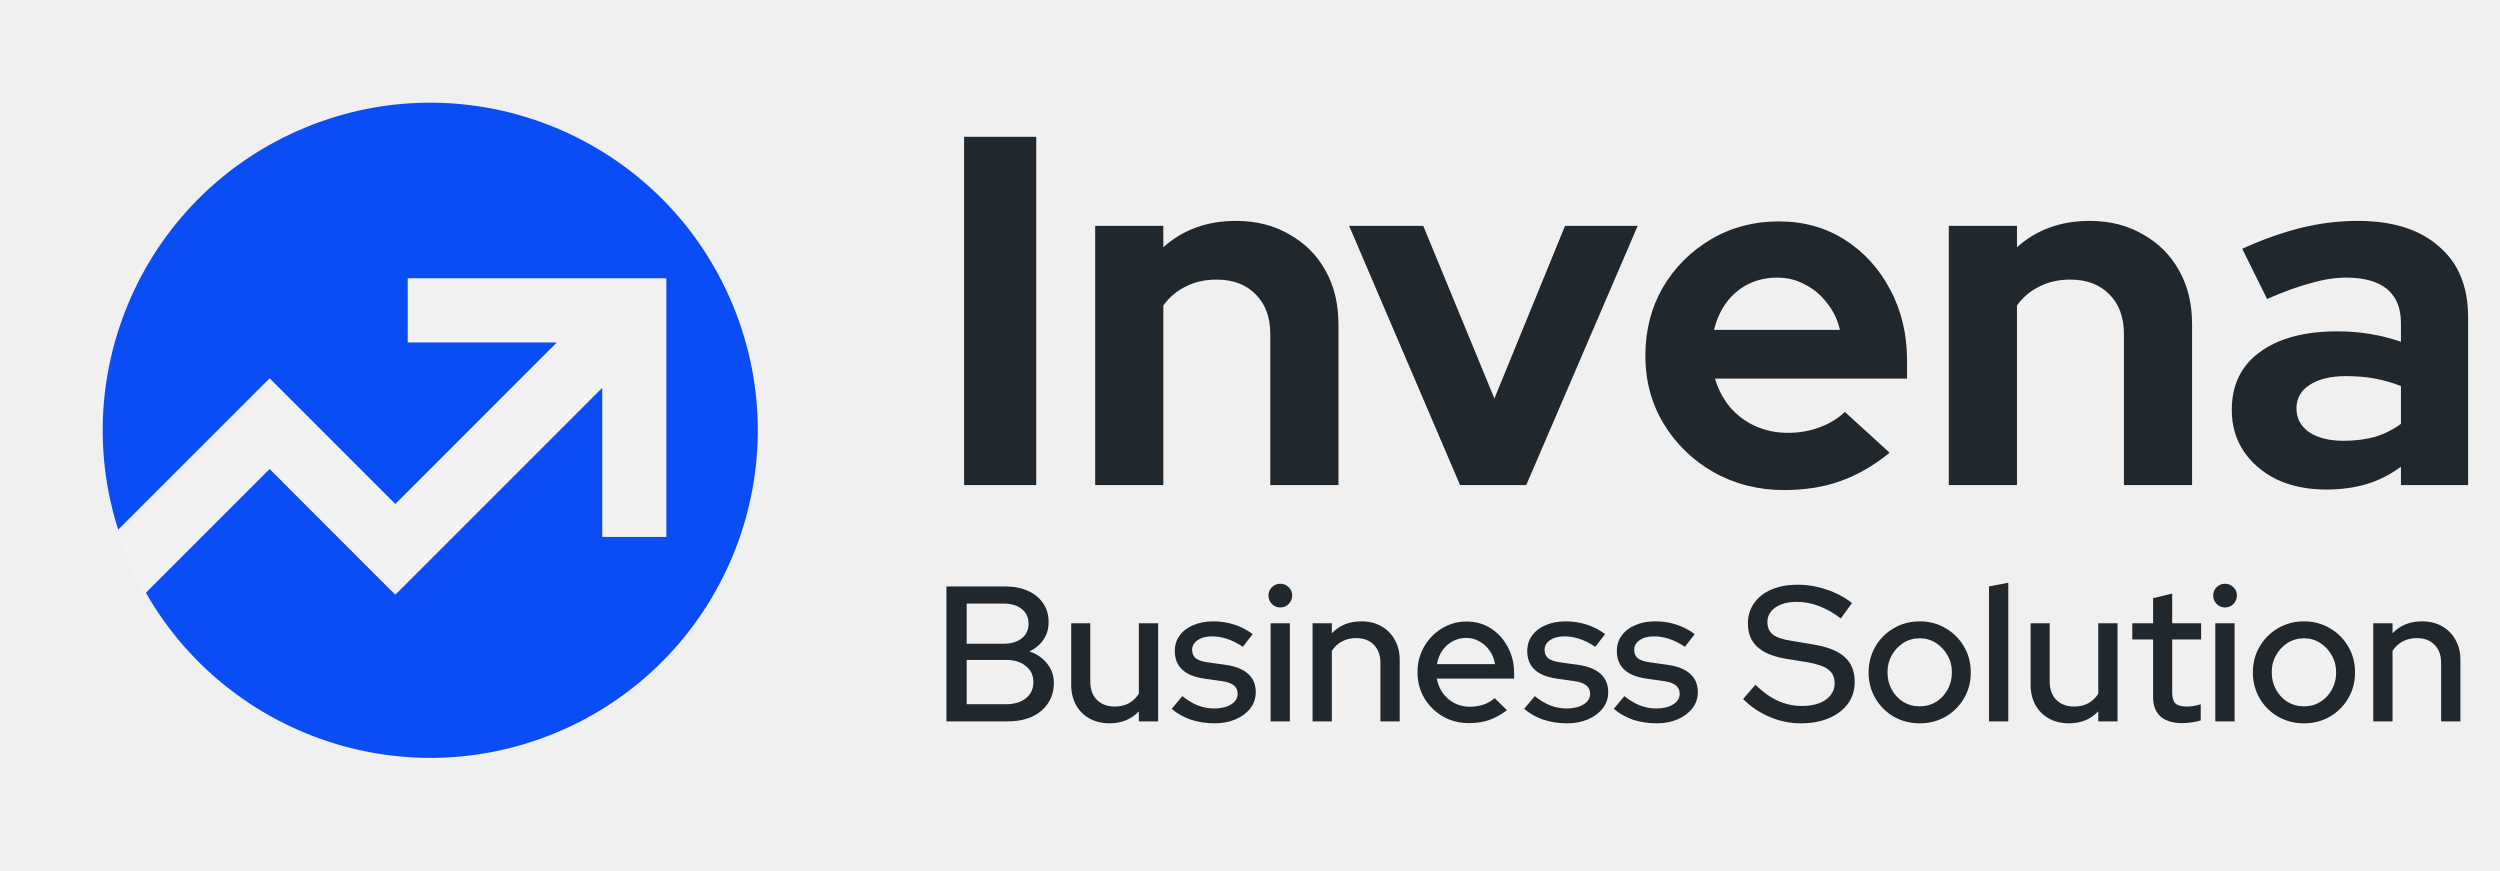
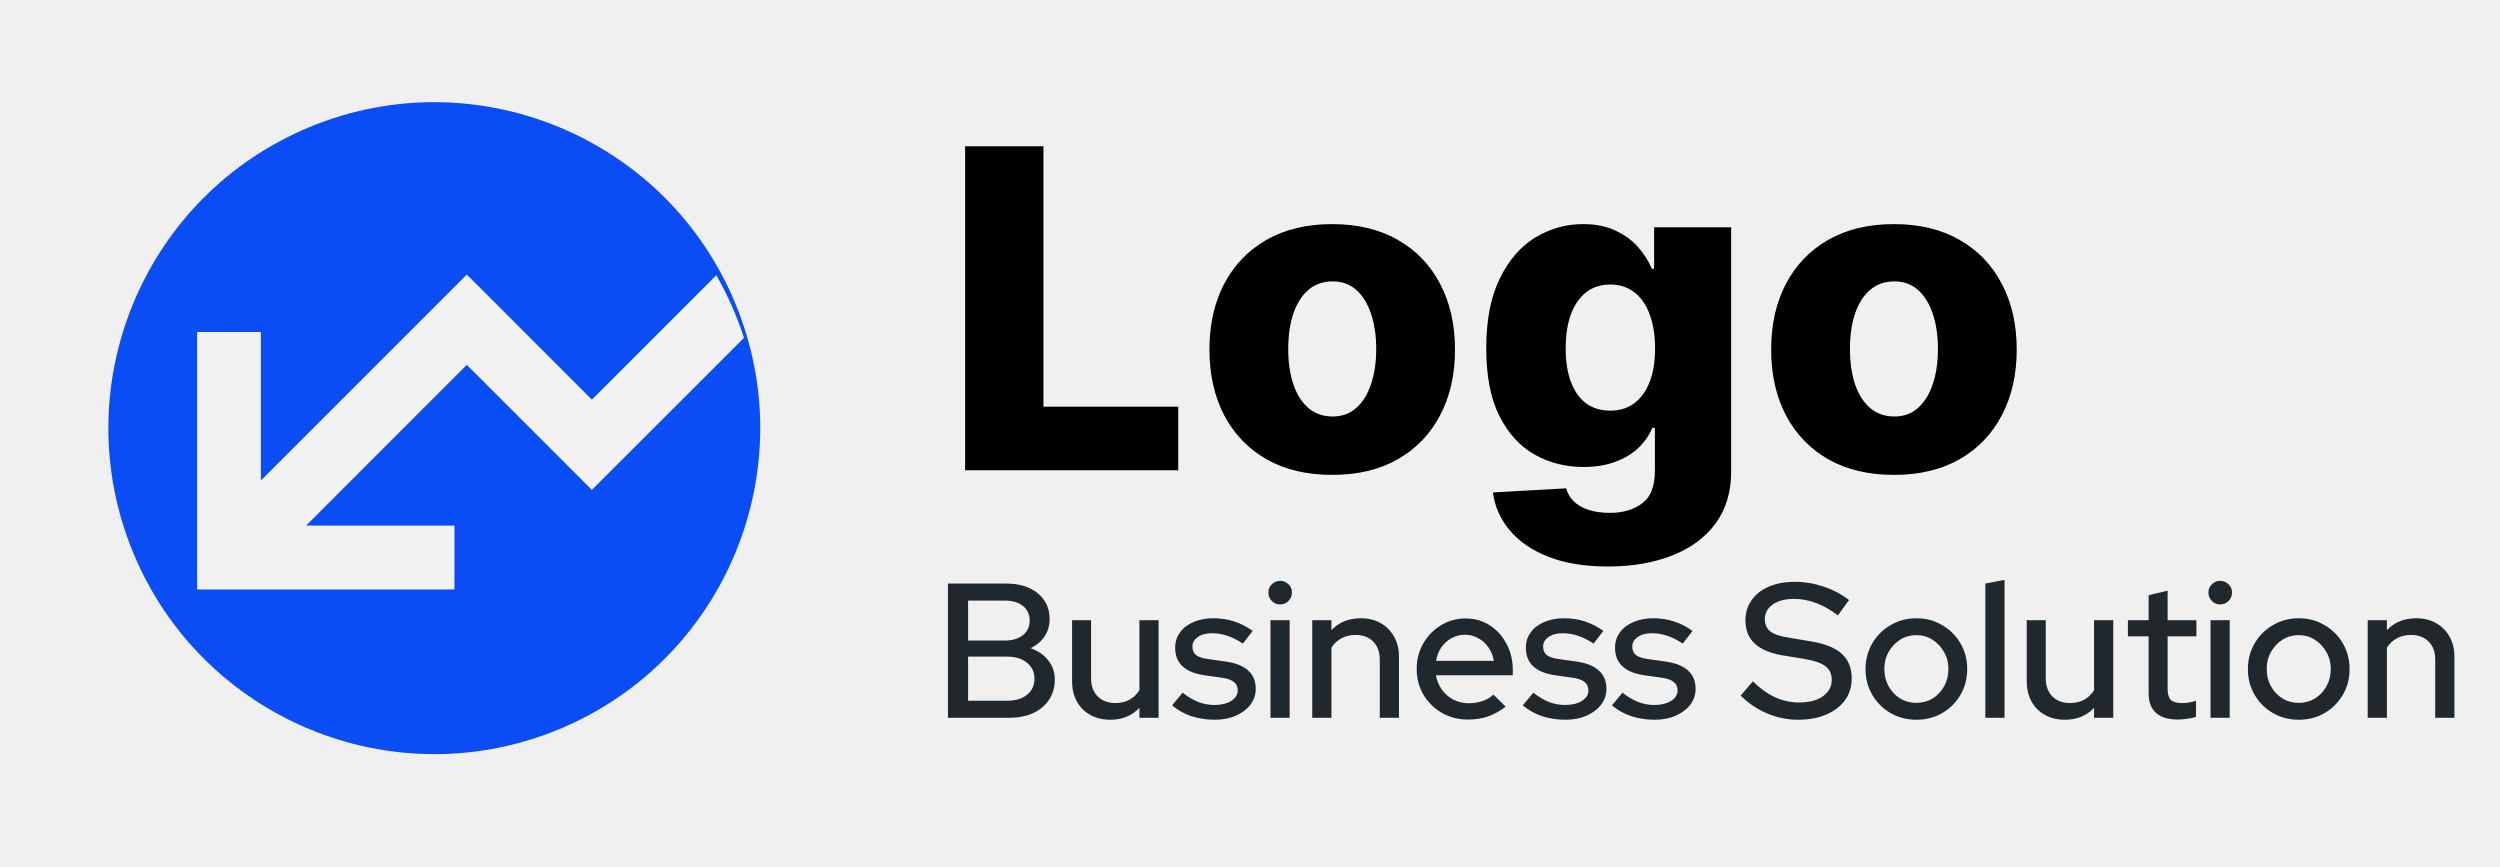
- <svg xmlns="http://www.w3.org/2000/svg" width="201" height="70" viewBox="0 0 201 70" fill="none">
-   <path d="M44.67 58.924C58.103 53.36 64.481 37.956 58.916 24.52C53.35 11.083 37.948 4.701 24.514 10.266C11.081 15.83 4.702 31.234 10.268 44.67C15.834 58.107 31.236 64.489 44.67 58.924Z" fill="#0B4DF5" />
-   <mask id="mask0_280_5422" style="mask-type:luminance" maskUnits="userSpaceOnUse" x="8" y="8" width="54" height="54">
-     <path d="M44.726 59.059C58.234 53.464 64.647 37.975 59.051 24.464C53.454 10.953 37.967 4.536 24.459 10.131C10.95 15.727 4.537 31.216 10.134 44.727C15.73 58.238 31.218 64.655 44.726 59.059Z" fill="white" />
+ <svg xmlns="http://www.w3.org/2000/svg" width="202" height="70" viewBox="0 0 202 70" fill="none">
+   <path d="M45.169 58.924C58.603 53.36 64.981 37.956 59.416 24.52C53.85 11.083 38.448 4.701 25.014 10.266C11.58 15.831 5.202 31.234 10.768 44.671C16.334 58.107 31.736 64.489 45.169 58.924Z" fill="#0B4DF5" />
+   <mask id="mask0_299_714" style="mask-type:luminance" maskUnits="userSpaceOnUse" x="8" y="8" width="54" height="54">
+     <path d="M24.775 10.94C11.267 16.536 4.853 32.025 10.45 45.536C16.046 59.047 31.534 65.464 45.042 59.868C58.55 54.273 64.963 38.784 59.367 25.273C53.77 11.762 38.283 5.345 24.775 10.94Z" fill="white" />
  </mask>
-   <g mask="url(#mask0_280_5422)">
-     <path fill-rule="evenodd" clip-rule="evenodd" d="M48.42 31.18L31.784 47.816L29.957 45.995L21.678 37.709L7.331 52.056L3.684 48.403L21.678 30.414L23.499 32.235L31.784 40.521L44.767 27.532H32.781V22.372H53.574V43.172H48.42V31.18Z" fill="#F2F2F2" />
+   <g mask="url(#mask0_299_714)">
+     <path fill-rule="evenodd" clip-rule="evenodd" d="M21.08 38.82L37.716 22.184L39.543 24.005L47.822 32.29L62.169 17.943L65.817 21.597L47.822 39.585L46.002 37.764L37.716 29.479L24.733 42.468H36.72V47.627H15.926V26.828H21.08V38.82Z" fill="#F2F2F2" />
  </g>
-   <path d="M77.513 39V11H83.313V39H77.513ZM88.052 39V18.16H93.532V19.88C95.105 18.467 97.052 17.76 99.372 17.76C100.998 17.76 102.425 18.12 103.652 18.84C104.905 19.533 105.878 20.507 106.572 21.76C107.265 22.987 107.612 24.427 107.612 26.08V39H102.132V26.88C102.132 25.52 101.745 24.453 100.972 23.68C100.198 22.88 99.145 22.48 97.812 22.48C96.878 22.48 96.052 22.667 95.332 23.04C94.612 23.387 94.012 23.893 93.532 24.56V39H88.052ZM117.39 39L108.47 18.16H114.43L120.15 32.04L125.83 18.16H131.67L122.71 39H117.39ZM143.447 39.4C141.367 39.4 139.474 38.92 137.767 37.96C136.087 37 134.754 35.707 133.767 34.08C132.78 32.453 132.287 30.627 132.287 28.6C132.287 26.573 132.754 24.747 133.687 23.12C134.647 21.493 135.94 20.2 137.567 19.24C139.194 18.28 141.007 17.8 143.007 17.8C145.007 17.8 146.78 18.293 148.327 19.28C149.874 20.267 151.087 21.6 151.967 23.28C152.874 24.96 153.327 26.867 153.327 29V30.44H137.887C138.127 31.267 138.514 32.013 139.047 32.68C139.607 33.347 140.287 33.867 141.087 34.24C141.914 34.613 142.794 34.8 143.727 34.8C144.66 34.8 145.514 34.653 146.287 34.36C147.087 34.067 147.767 33.653 148.327 33.12L151.927 36.4C150.647 37.44 149.327 38.2 147.967 38.68C146.634 39.16 145.127 39.4 143.447 39.4ZM137.807 26.52H147.927C147.74 25.693 147.394 24.973 146.887 24.36C146.407 23.72 145.82 23.227 145.127 22.88C144.46 22.507 143.714 22.32 142.887 22.32C142.034 22.32 141.26 22.493 140.567 22.84C139.874 23.187 139.287 23.68 138.807 24.32C138.354 24.933 138.02 25.667 137.807 26.52ZM156.684 39V18.16H162.164V19.88C163.738 18.467 165.684 17.76 168.004 17.76C169.631 17.76 171.058 18.12 172.284 18.84C173.538 19.533 174.511 20.507 175.204 21.76C175.898 22.987 176.244 24.427 176.244 26.08V39H170.764V26.88C170.764 25.52 170.378 24.453 169.604 23.68C168.831 22.88 167.778 22.48 166.444 22.48C165.511 22.48 164.684 22.667 163.964 23.04C163.244 23.387 162.644 23.893 162.164 24.56V39H156.684ZM187.035 39.36C185.542 39.36 184.222 39.093 183.075 38.56C181.929 38 181.035 37.24 180.395 36.28C179.755 35.32 179.435 34.213 179.435 32.96C179.435 30.96 180.182 29.413 181.675 28.32C183.195 27.2 185.275 26.64 187.915 26.64C189.729 26.64 191.435 26.92 193.035 27.48V25.96C193.035 24.76 192.662 23.853 191.915 23.24C191.169 22.627 190.075 22.32 188.635 22.32C187.755 22.32 186.809 22.467 185.795 22.76C184.782 23.027 183.609 23.453 182.275 24.04L180.275 20C181.929 19.253 183.502 18.693 184.995 18.32C186.515 17.947 188.035 17.76 189.555 17.76C192.355 17.76 194.529 18.44 196.075 19.8C197.649 21.133 198.435 23.027 198.435 25.48V39H193.035V37.52C192.182 38.16 191.262 38.627 190.275 38.92C189.289 39.213 188.209 39.36 187.035 39.36ZM184.635 32.84C184.635 33.64 184.982 34.28 185.675 34.76C186.369 35.213 187.289 35.44 188.435 35.44C189.342 35.44 190.182 35.333 190.955 35.12C191.729 34.88 192.422 34.533 193.035 34.08V31.04C192.369 30.773 191.675 30.573 190.955 30.44C190.235 30.307 189.462 30.24 188.635 30.24C187.382 30.24 186.395 30.48 185.675 30.96C184.982 31.413 184.635 32.04 184.635 32.84Z" fill="#20282D" />
-   <path d="M76.094 58V47.15H80.79C81.503 47.15 82.123 47.269 82.65 47.507C83.177 47.744 83.585 48.08 83.875 48.514C84.164 48.938 84.309 49.439 84.309 50.017C84.309 50.544 84.174 51.01 83.906 51.413C83.637 51.816 83.26 52.136 82.774 52.373C83.384 52.59 83.859 52.921 84.2 53.365C84.552 53.8 84.727 54.311 84.727 54.9C84.727 55.53 84.572 56.078 84.262 56.543C83.952 57.008 83.518 57.37 82.96 57.628C82.402 57.876 81.746 58 80.992 58H76.094ZM77.721 51.754H80.697C81.307 51.754 81.793 51.609 82.154 51.319C82.516 51.03 82.697 50.638 82.697 50.142C82.697 49.645 82.516 49.253 82.154 48.964C81.793 48.674 81.307 48.529 80.697 48.529H77.721V51.754ZM77.721 56.62H80.868C81.55 56.62 82.087 56.46 82.48 56.14C82.883 55.82 83.084 55.386 83.084 54.838C83.084 54.301 82.883 53.872 82.48 53.551C82.087 53.221 81.55 53.056 80.868 53.056H77.721V56.62ZM89.209 58.155C88.599 58.155 88.062 58.026 87.597 57.767C87.132 57.509 86.77 57.148 86.512 56.682C86.253 56.207 86.124 55.665 86.124 55.055V50.111H87.659V54.791C87.659 55.411 87.834 55.902 88.186 56.264C88.547 56.626 89.028 56.806 89.627 56.806C90.051 56.806 90.428 56.719 90.759 56.543C91.089 56.357 91.358 56.099 91.565 55.768V50.111H93.115V58H91.565V57.194C90.955 57.835 90.17 58.155 89.209 58.155ZM97.662 58.155C96.98 58.155 96.34 58.057 95.74 57.861C95.151 57.654 94.64 57.364 94.206 56.992L95.058 55.969C95.461 56.29 95.874 56.538 96.298 56.714C96.732 56.879 97.171 56.962 97.616 56.962C98.174 56.962 98.628 56.853 98.98 56.636C99.331 56.419 99.507 56.135 99.507 55.783C99.507 55.494 99.403 55.267 99.197 55.102C98.99 54.936 98.67 54.822 98.236 54.761L96.81 54.559C96.024 54.445 95.435 54.203 95.043 53.831C94.65 53.459 94.454 52.962 94.454 52.343C94.454 51.867 94.583 51.454 94.841 51.102C95.1 50.741 95.461 50.462 95.926 50.266C96.391 50.059 96.934 49.956 97.554 49.956C98.122 49.956 98.67 50.038 99.197 50.203C99.724 50.369 100.23 50.627 100.716 50.978L99.925 52.002C99.491 51.712 99.067 51.5 98.654 51.366C98.251 51.232 97.843 51.164 97.43 51.164C96.954 51.164 96.572 51.268 96.283 51.474C95.993 51.671 95.849 51.929 95.849 52.249C95.849 52.539 95.947 52.766 96.143 52.931C96.35 53.087 96.686 53.195 97.151 53.257L98.577 53.459C99.362 53.572 99.956 53.815 100.359 54.187C100.762 54.549 100.964 55.039 100.964 55.66C100.964 56.135 100.819 56.564 100.53 56.946C100.24 57.318 99.848 57.612 99.352 57.83C98.856 58.047 98.293 58.155 97.662 58.155ZM102.155 58V50.111H103.705V58H102.155ZM102.93 48.84C102.671 48.84 102.449 48.746 102.263 48.56C102.077 48.364 101.984 48.137 101.984 47.879C101.984 47.61 102.077 47.388 102.263 47.212C102.449 47.026 102.671 46.933 102.93 46.933C103.198 46.933 103.426 47.026 103.612 47.212C103.798 47.388 103.891 47.61 103.891 47.879C103.891 48.137 103.798 48.364 103.612 48.56C103.426 48.746 103.198 48.84 102.93 48.84ZM105.53 58V50.111H107.08V50.916C107.69 50.276 108.48 49.956 109.452 49.956C110.061 49.956 110.594 50.085 111.048 50.343C111.513 50.601 111.875 50.963 112.133 51.428C112.402 51.893 112.536 52.43 112.536 53.04V58H110.986V53.303C110.986 52.684 110.811 52.198 110.459 51.846C110.118 51.485 109.638 51.304 109.018 51.304C108.604 51.304 108.232 51.392 107.902 51.568C107.571 51.743 107.297 51.996 107.08 52.327V58H105.53ZM118.107 58.139C117.332 58.139 116.629 57.959 115.999 57.597C115.379 57.235 114.883 56.745 114.511 56.124C114.149 55.505 113.968 54.812 113.968 54.047C113.968 53.293 114.144 52.611 114.495 52.002C114.846 51.382 115.322 50.891 115.921 50.529C116.52 50.157 117.187 49.971 117.921 49.971C118.654 49.971 119.305 50.157 119.874 50.529C120.442 50.891 120.891 51.387 121.222 52.017C121.563 52.637 121.734 53.34 121.734 54.125V54.559H115.518C115.601 54.993 115.761 55.38 115.999 55.721C116.247 56.062 116.557 56.331 116.929 56.528C117.311 56.724 117.724 56.822 118.169 56.822C118.551 56.822 118.918 56.765 119.269 56.651C119.631 56.528 119.93 56.352 120.168 56.124L121.16 57.101C120.695 57.452 120.215 57.716 119.719 57.892C119.233 58.057 118.696 58.139 118.107 58.139ZM115.534 53.397H120.199C120.137 52.983 119.992 52.621 119.765 52.312C119.548 51.991 119.274 51.743 118.944 51.568C118.623 51.382 118.272 51.288 117.89 51.288C117.497 51.288 117.135 51.376 116.805 51.552C116.474 51.728 116.195 51.976 115.968 52.296C115.751 52.606 115.606 52.973 115.534 53.397ZM125.998 58.155C125.316 58.155 124.675 58.057 124.076 57.861C123.487 57.654 122.976 57.364 122.542 56.992L123.394 55.969C123.797 56.29 124.21 56.538 124.634 56.714C125.068 56.879 125.507 56.962 125.952 56.962C126.51 56.962 126.964 56.853 127.316 56.636C127.667 56.419 127.843 56.135 127.843 55.783C127.843 55.494 127.739 55.267 127.533 55.102C127.326 54.936 127.006 54.822 126.572 54.761L125.146 54.559C124.36 54.445 123.771 54.203 123.379 53.831C122.986 53.459 122.79 52.962 122.79 52.343C122.79 51.867 122.919 51.454 123.177 51.102C123.435 50.741 123.797 50.462 124.262 50.266C124.727 50.059 125.27 49.956 125.89 49.956C126.458 49.956 127.006 50.038 127.533 50.203C128.06 50.369 128.566 50.627 129.052 50.978L128.261 52.002C127.827 51.712 127.403 51.5 126.99 51.366C126.587 51.232 126.179 51.164 125.766 51.164C125.29 51.164 124.908 51.268 124.619 51.474C124.329 51.671 124.185 51.929 124.185 52.249C124.185 52.539 124.283 52.766 124.479 52.931C124.686 53.087 125.022 53.195 125.487 53.257L126.913 53.459C127.698 53.572 128.292 53.815 128.695 54.187C129.098 54.549 129.3 55.039 129.3 55.66C129.3 56.135 129.155 56.564 128.866 56.946C128.576 57.318 128.184 57.612 127.688 57.83C127.192 58.047 126.628 58.155 125.998 58.155ZM133.203 58.155C132.521 58.155 131.881 58.057 131.281 57.861C130.692 57.654 130.181 57.364 129.747 56.992L130.599 55.969C131.002 56.29 131.416 56.538 131.839 56.714C132.273 56.879 132.712 56.962 133.157 56.962C133.715 56.962 134.169 56.853 134.521 56.636C134.872 56.419 135.048 56.135 135.048 55.783C135.048 55.494 134.944 55.267 134.738 55.102C134.531 54.936 134.211 54.822 133.777 54.761L132.351 54.559C131.565 54.445 130.976 54.203 130.584 53.831C130.191 53.459 129.995 52.962 129.995 52.343C129.995 51.867 130.124 51.454 130.382 51.102C130.641 50.741 131.002 50.462 131.467 50.266C131.932 50.059 132.475 49.956 133.095 49.956C133.663 49.956 134.211 50.038 134.738 50.203C135.265 50.369 135.771 50.627 136.257 50.978L135.466 52.002C135.032 51.712 134.609 51.5 134.195 51.366C133.792 51.232 133.384 51.164 132.971 51.164C132.495 51.164 132.113 51.268 131.824 51.474C131.534 51.671 131.39 51.929 131.39 52.249C131.39 52.539 131.488 52.766 131.684 52.931C131.891 53.087 132.227 53.195 132.692 53.257L134.118 53.459C134.903 53.572 135.497 53.815 135.9 54.187C136.303 54.549 136.505 55.039 136.505 55.66C136.505 56.135 136.36 56.564 136.071 56.946C135.781 57.318 135.389 57.612 134.893 57.83C134.397 58.047 133.834 58.155 133.203 58.155ZM144.795 58.155C143.927 58.155 143.09 57.984 142.284 57.644C141.478 57.303 140.765 56.822 140.145 56.202L141.137 55.055C141.726 55.634 142.325 56.062 142.935 56.342C143.555 56.62 144.2 56.76 144.872 56.76C145.399 56.76 145.859 56.688 146.252 56.543C146.655 56.388 146.965 56.171 147.182 55.892C147.399 55.613 147.507 55.298 147.507 54.947C147.507 54.461 147.337 54.089 146.996 53.831C146.655 53.572 146.091 53.376 145.306 53.242L143.493 52.947C142.501 52.771 141.757 52.451 141.261 51.986C140.775 51.521 140.532 50.901 140.532 50.126C140.532 49.506 140.697 48.964 141.028 48.498C141.359 48.023 141.824 47.656 142.423 47.398C143.033 47.14 143.735 47.011 144.531 47.011C145.316 47.011 146.086 47.14 146.841 47.398C147.605 47.646 148.292 48.008 148.902 48.483L148.003 49.723C146.835 48.834 145.652 48.39 144.454 48.39C143.978 48.39 143.565 48.457 143.214 48.592C142.862 48.726 142.588 48.917 142.392 49.165C142.196 49.403 142.098 49.682 142.098 50.002C142.098 50.446 142.247 50.787 142.547 51.025C142.847 51.252 143.343 51.418 144.035 51.521L145.787 51.816C146.934 52.002 147.776 52.337 148.313 52.823C148.85 53.309 149.119 53.975 149.119 54.822C149.119 55.484 148.938 56.068 148.577 56.574C148.215 57.07 147.709 57.458 147.058 57.736C146.407 58.016 145.652 58.155 144.795 58.155ZM154.343 58.155C153.579 58.155 152.881 57.974 152.251 57.612C151.631 57.251 151.14 56.76 150.778 56.14C150.417 55.52 150.236 54.828 150.236 54.063C150.236 53.298 150.417 52.606 150.778 51.986C151.14 51.366 151.631 50.875 152.251 50.514C152.881 50.142 153.579 49.956 154.343 49.956C155.118 49.956 155.816 50.142 156.436 50.514C157.056 50.875 157.547 51.366 157.908 51.986C158.27 52.606 158.451 53.298 158.451 54.063C158.451 54.828 158.27 55.52 157.908 56.14C157.547 56.76 157.056 57.251 156.436 57.612C155.816 57.974 155.118 58.155 154.343 58.155ZM154.343 56.791C154.829 56.791 155.268 56.672 155.661 56.434C156.053 56.187 156.363 55.856 156.591 55.443C156.818 55.029 156.932 54.564 156.932 54.047C156.932 53.541 156.813 53.087 156.575 52.684C156.348 52.27 156.038 51.94 155.645 51.691C155.263 51.444 154.829 51.319 154.343 51.319C153.858 51.319 153.418 51.444 153.026 51.691C152.643 51.94 152.333 52.27 152.096 52.684C151.868 53.087 151.755 53.541 151.755 54.047C151.755 54.564 151.868 55.029 152.096 55.443C152.323 55.856 152.633 56.187 153.026 56.434C153.418 56.672 153.858 56.791 154.343 56.791ZM159.916 58V47.15L161.466 46.855V58H159.916ZM166.345 58.155C165.736 58.155 165.198 58.026 164.733 57.767C164.268 57.509 163.907 57.148 163.648 56.682C163.39 56.207 163.261 55.665 163.261 55.055V50.111H164.795V54.791C164.795 55.411 164.971 55.902 165.322 56.264C165.684 56.626 166.165 56.806 166.764 56.806C167.188 56.806 167.565 56.719 167.895 56.543C168.226 56.357 168.495 56.099 168.701 55.768V50.111H170.251V58H168.701V57.194C168.092 57.835 167.306 58.155 166.345 58.155ZM175.465 58.139C174.701 58.139 174.117 57.964 173.714 57.612C173.311 57.251 173.109 56.729 173.109 56.047V51.413H171.435V50.111H173.109V48.096L174.644 47.724V50.111H176.969V51.413H174.644V55.691C174.644 56.093 174.732 56.383 174.907 56.559C175.093 56.724 175.393 56.806 175.806 56.806C176.023 56.806 176.215 56.791 176.38 56.76C176.556 56.729 176.742 56.682 176.938 56.62V57.922C176.731 57.995 176.488 58.047 176.209 58.078C175.941 58.119 175.693 58.139 175.465 58.139ZM178.111 58V50.111H179.661V58H178.111ZM178.886 48.84C178.627 48.84 178.405 48.746 178.219 48.56C178.033 48.364 177.94 48.137 177.94 47.879C177.94 47.61 178.033 47.388 178.219 47.212C178.405 47.026 178.627 46.933 178.886 46.933C179.154 46.933 179.382 47.026 179.568 47.212C179.754 47.388 179.847 47.61 179.847 47.879C179.847 48.137 179.754 48.364 179.568 48.56C179.382 48.746 179.154 48.84 178.886 48.84ZM185.237 58.155C184.473 58.155 183.775 57.974 183.145 57.612C182.525 57.251 182.034 56.76 181.672 56.14C181.311 55.52 181.13 54.828 181.13 54.063C181.13 53.298 181.311 52.606 181.672 51.986C182.034 51.366 182.525 50.875 183.145 50.514C183.775 50.142 184.473 49.956 185.237 49.956C186.012 49.956 186.71 50.142 187.33 50.514C187.95 50.875 188.441 51.366 188.802 51.986C189.164 52.606 189.345 53.298 189.345 54.063C189.345 54.828 189.164 55.52 188.802 56.14C188.441 56.76 187.95 57.251 187.33 57.612C186.71 57.974 186.012 58.155 185.237 58.155ZM185.237 56.791C185.723 56.791 186.162 56.672 186.555 56.434C186.947 56.187 187.257 55.856 187.485 55.443C187.712 55.029 187.826 54.564 187.826 54.047C187.826 53.541 187.707 53.087 187.469 52.684C187.242 52.27 186.932 51.94 186.539 51.691C186.157 51.444 185.723 51.319 185.237 51.319C184.752 51.319 184.312 51.444 183.92 51.691C183.537 51.94 183.227 52.27 182.99 52.684C182.762 53.087 182.649 53.541 182.649 54.047C182.649 54.564 182.762 55.029 182.99 55.443C183.217 55.856 183.527 56.187 183.92 56.434C184.312 56.672 184.752 56.791 185.237 56.791ZM190.81 58V50.111H192.36V50.916C192.97 50.276 193.761 49.956 194.732 49.956C195.342 49.956 195.874 50.085 196.328 50.343C196.793 50.601 197.155 50.963 197.413 51.428C197.682 51.893 197.816 52.43 197.816 53.04V58H196.266V53.303C196.266 52.684 196.091 52.198 195.739 51.846C195.398 51.485 194.918 51.304 194.298 51.304C193.885 51.304 193.513 51.392 193.182 51.568C192.851 51.743 192.577 51.996 192.36 52.327V58H190.81Z" fill="#20282D" />
+   <path d="M77.981 38V11.818H84.31V32.861H95.202V38H77.981ZM107.644 38.371C105.581 38.371 103.809 37.949 102.326 37.105C100.851 36.253 99.713 35.068 98.912 33.551C98.12 32.026 97.723 30.257 97.723 28.246C97.723 26.226 98.12 24.457 98.912 22.94C99.713 21.415 100.851 20.23 102.326 19.386C103.809 18.534 105.581 18.108 107.644 18.108C109.706 18.108 111.475 18.534 112.949 19.386C114.432 20.23 115.57 21.415 116.363 22.94C117.164 24.457 117.564 26.226 117.564 28.246C117.564 30.257 117.164 32.026 116.363 33.551C115.57 35.068 114.432 36.253 112.949 37.105C111.475 37.949 109.706 38.371 107.644 38.371ZM107.682 33.653C108.432 33.653 109.067 33.423 109.587 32.963C110.107 32.503 110.503 31.864 110.776 31.046C111.057 30.227 111.198 29.281 111.198 28.207C111.198 27.116 111.057 26.162 110.776 25.344C110.503 24.526 110.107 23.886 109.587 23.426C109.067 22.966 108.432 22.736 107.682 22.736C106.907 22.736 106.25 22.966 105.713 23.426C105.185 23.886 104.78 24.526 104.499 25.344C104.226 26.162 104.09 27.116 104.09 28.207C104.09 29.281 104.226 30.227 104.499 31.046C104.78 31.864 105.185 32.503 105.713 32.963C106.25 33.423 106.907 33.653 107.682 33.653ZM129.92 45.773C128.054 45.773 126.456 45.513 125.126 44.993C123.797 44.473 122.752 43.761 121.994 42.858C121.235 41.955 120.779 40.932 120.626 39.79L126.545 39.457C126.656 39.858 126.86 40.207 127.159 40.506C127.466 40.804 127.862 41.034 128.348 41.196C128.842 41.358 129.422 41.439 130.086 41.439C131.135 41.439 132 41.183 132.681 40.672C133.372 40.169 133.717 39.287 133.717 38.026V34.574H133.5C133.252 35.179 132.877 35.72 132.375 36.197C131.872 36.675 131.245 37.05 130.495 37.322C129.754 37.595 128.902 37.731 127.939 37.731C126.507 37.731 125.194 37.399 124.001 36.734C122.816 36.061 121.866 35.021 121.15 33.615C120.443 32.2 120.089 30.381 120.089 28.156C120.089 25.864 120.456 23.976 121.189 22.493C121.922 21.001 122.88 19.898 124.065 19.182C125.258 18.466 126.541 18.108 127.913 18.108C128.944 18.108 129.826 18.287 130.559 18.645C131.301 18.994 131.91 19.446 132.387 20C132.865 20.554 133.227 21.129 133.474 21.726H133.653V18.364H139.879V38.077C139.879 39.739 139.461 41.141 138.626 42.283C137.791 43.425 136.623 44.29 135.123 44.878C133.623 45.474 131.889 45.773 129.92 45.773ZM130.112 33.18C130.87 33.18 131.518 32.98 132.055 32.58C132.592 32.179 133.005 31.604 133.295 30.854C133.585 30.104 133.73 29.204 133.73 28.156C133.73 27.091 133.585 26.175 133.295 25.408C133.014 24.632 132.6 24.035 132.055 23.618C131.518 23.2 130.87 22.991 130.112 22.991C129.336 22.991 128.68 23.204 128.143 23.631C127.606 24.057 127.197 24.658 126.916 25.433C126.643 26.2 126.507 27.108 126.507 28.156C126.507 29.204 126.647 30.104 126.929 30.854C127.21 31.604 127.615 32.179 128.143 32.58C128.68 32.98 129.336 33.18 130.112 33.18ZM153.031 38.371C150.968 38.371 149.195 37.949 147.712 37.105C146.238 36.253 145.1 35.068 144.299 33.551C143.506 32.026 143.11 30.257 143.11 28.246C143.11 26.226 143.506 24.457 144.299 22.94C145.1 21.415 146.238 20.23 147.712 19.386C149.195 18.534 150.968 18.108 153.031 18.108C155.093 18.108 156.862 18.534 158.336 19.386C159.819 20.23 160.957 21.415 161.749 22.94C162.55 24.457 162.951 26.226 162.951 28.246C162.951 30.257 162.55 32.026 161.749 33.551C160.957 35.068 159.819 36.253 158.336 37.105C156.862 37.949 155.093 38.371 153.031 38.371ZM153.069 33.653C153.819 33.653 154.454 33.423 154.974 32.963C155.494 32.503 155.89 31.864 156.163 31.046C156.444 30.227 156.585 29.281 156.585 28.207C156.585 27.116 156.444 26.162 156.163 25.344C155.89 24.526 155.494 23.886 154.974 23.426C154.454 22.966 153.819 22.736 153.069 22.736C152.293 22.736 151.637 22.966 151.1 23.426C150.572 23.886 150.167 24.526 149.886 25.344C149.613 26.162 149.477 27.116 149.477 28.207C149.477 29.281 149.613 30.227 149.886 31.046C150.167 31.864 150.572 32.503 151.1 32.963C151.637 33.423 152.293 33.653 153.069 33.653Z" fill="black" />
+   <path d="M76.594 58V47.15H81.29C82.003 47.15 82.623 47.269 83.15 47.507C83.677 47.744 84.085 48.08 84.375 48.514C84.664 48.938 84.809 49.439 84.809 50.017C84.809 50.544 84.674 51.01 84.406 51.413C84.137 51.816 83.76 52.136 83.274 52.373C83.884 52.59 84.359 52.921 84.7 53.365C85.052 53.8 85.227 54.311 85.227 54.9C85.227 55.53 85.072 56.078 84.762 56.543C84.452 57.008 84.018 57.37 83.46 57.628C82.902 57.876 82.246 58 81.492 58H76.594ZM78.221 51.754H81.197C81.807 51.754 82.293 51.609 82.654 51.319C83.016 51.03 83.197 50.638 83.197 50.142C83.197 49.645 83.016 49.253 82.654 48.964C82.293 48.674 81.807 48.529 81.197 48.529H78.221V51.754ZM78.221 56.62H81.368C82.05 56.62 82.587 56.46 82.98 56.14C83.383 55.82 83.584 55.386 83.584 54.838C83.584 54.301 83.383 53.872 82.98 53.551C82.587 53.221 82.05 53.056 81.368 53.056H78.221V56.62ZM89.709 58.155C89.099 58.155 88.562 58.026 88.097 57.767C87.632 57.509 87.27 57.148 87.012 56.682C86.754 56.207 86.624 55.665 86.624 55.055V50.111H88.159V54.791C88.159 55.411 88.335 55.902 88.686 56.264C89.047 56.626 89.528 56.806 90.127 56.806C90.551 56.806 90.928 56.719 91.259 56.543C91.59 56.357 91.858 56.099 92.065 55.768V50.111H93.615V58H92.065V57.194C91.455 57.835 90.67 58.155 89.709 58.155ZM98.162 58.155C97.48 58.155 96.84 58.057 96.24 57.861C95.651 57.654 95.14 57.364 94.706 56.992L95.558 55.969C95.961 56.29 96.375 56.538 96.798 56.714C97.232 56.879 97.671 56.962 98.116 56.962C98.674 56.962 99.128 56.853 99.48 56.636C99.831 56.419 100.007 56.135 100.007 55.783C100.007 55.494 99.903 55.267 99.697 55.102C99.49 54.936 99.17 54.822 98.736 54.761L97.31 54.559C96.524 54.445 95.935 54.203 95.543 53.831C95.15 53.459 94.954 52.962 94.954 52.343C94.954 51.867 95.083 51.454 95.341 51.102C95.6 50.741 95.961 50.462 96.426 50.266C96.891 50.059 97.434 49.956 98.054 49.956C98.622 49.956 99.17 50.038 99.697 50.203C100.224 50.369 100.73 50.627 101.216 50.978L100.425 52.002C99.991 51.712 99.568 51.5 99.154 51.366C98.751 51.232 98.343 51.164 97.93 51.164C97.454 51.164 97.072 51.268 96.783 51.474C96.493 51.671 96.349 51.929 96.349 52.249C96.349 52.539 96.447 52.766 96.643 52.931C96.85 53.087 97.186 53.195 97.651 53.257L99.077 53.459C99.862 53.572 100.456 53.815 100.859 54.187C101.262 54.549 101.464 55.039 101.464 55.66C101.464 56.135 101.319 56.564 101.03 56.946C100.74 57.318 100.348 57.612 99.852 57.83C99.356 58.047 98.793 58.155 98.162 58.155ZM102.655 58V50.111H104.205V58H102.655ZM103.43 48.84C103.171 48.84 102.949 48.746 102.763 48.56C102.577 48.364 102.484 48.137 102.484 47.879C102.484 47.61 102.577 47.388 102.763 47.212C102.949 47.026 103.171 46.933 103.43 46.933C103.698 46.933 103.926 47.026 104.112 47.212C104.298 47.388 104.391 47.61 104.391 47.879C104.391 48.137 104.298 48.364 104.112 48.56C103.926 48.746 103.698 48.84 103.43 48.84ZM106.03 58V50.111H107.58V50.916C108.19 50.276 108.98 49.956 109.952 49.956C110.561 49.956 111.094 50.085 111.548 50.343C112.013 50.601 112.375 50.963 112.633 51.428C112.902 51.893 113.036 52.43 113.036 53.04V58H111.486V53.303C111.486 52.684 111.311 52.198 110.959 51.846C110.618 51.485 110.138 51.304 109.518 51.304C109.104 51.304 108.732 51.392 108.402 51.568C108.071 51.743 107.797 51.996 107.58 52.327V58H106.03ZM118.607 58.139C117.832 58.139 117.129 57.959 116.499 57.597C115.879 57.235 115.383 56.745 115.011 56.124C114.649 55.505 114.468 54.812 114.468 54.047C114.468 53.293 114.644 52.611 114.995 52.002C115.346 51.382 115.822 50.891 116.421 50.529C117.02 50.157 117.687 49.971 118.421 49.971C119.154 49.971 119.805 50.157 120.374 50.529C120.942 50.891 121.391 51.387 121.722 52.017C122.063 52.637 122.234 53.34 122.234 54.125V54.559H116.018C116.101 54.993 116.261 55.38 116.499 55.721C116.747 56.062 117.057 56.331 117.429 56.528C117.811 56.724 118.224 56.822 118.669 56.822C119.051 56.822 119.418 56.765 119.769 56.651C120.131 56.528 120.43 56.352 120.668 56.124L121.66 57.101C121.195 57.452 120.715 57.716 120.219 57.892C119.733 58.057 119.196 58.139 118.607 58.139ZM116.034 53.397H120.699C120.637 52.983 120.492 52.621 120.265 52.312C120.048 51.991 119.774 51.743 119.444 51.568C119.123 51.382 118.772 51.288 118.39 51.288C117.997 51.288 117.635 51.376 117.305 51.552C116.974 51.728 116.695 51.976 116.468 52.296C116.251 52.606 116.106 52.973 116.034 53.397ZM126.498 58.155C125.816 58.155 125.175 58.057 124.576 57.861C123.987 57.654 123.476 57.364 123.042 56.992L123.894 55.969C124.297 56.29 124.71 56.538 125.134 56.714C125.568 56.879 126.007 56.962 126.452 56.962C127.01 56.962 127.464 56.853 127.816 56.636C128.167 56.419 128.343 56.135 128.343 55.783C128.343 55.494 128.239 55.267 128.033 55.102C127.826 54.936 127.506 54.822 127.072 54.761L125.646 54.559C124.86 54.445 124.271 54.203 123.879 53.831C123.486 53.459 123.29 52.962 123.29 52.343C123.29 51.867 123.419 51.454 123.677 51.102C123.935 50.741 124.297 50.462 124.762 50.266C125.227 50.059 125.77 49.956 126.39 49.956C126.958 49.956 127.506 50.038 128.033 50.203C128.56 50.369 129.066 50.627 129.552 50.978L128.761 52.002C128.327 51.712 127.903 51.5 127.49 51.366C127.087 51.232 126.679 51.164 126.266 51.164C125.79 51.164 125.408 51.268 125.119 51.474C124.829 51.671 124.685 51.929 124.685 52.249C124.685 52.539 124.783 52.766 124.979 52.931C125.186 53.087 125.522 53.195 125.987 53.257L127.413 53.459C128.198 53.572 128.792 53.815 129.195 54.187C129.598 54.549 129.8 55.039 129.8 55.66C129.8 56.135 129.655 56.564 129.366 56.946C129.076 57.318 128.684 57.612 128.188 57.83C127.692 58.047 127.128 58.155 126.498 58.155ZM133.703 58.155C133.021 58.155 132.381 58.057 131.781 57.861C131.192 57.654 130.681 57.364 130.247 56.992L131.099 55.969C131.502 56.29 131.916 56.538 132.339 56.714C132.773 56.879 133.212 56.962 133.657 56.962C134.215 56.962 134.669 56.853 135.021 56.636C135.372 56.419 135.548 56.135 135.548 55.783C135.548 55.494 135.444 55.267 135.238 55.102C135.031 54.936 134.711 54.822 134.277 54.761L132.851 54.559C132.065 54.445 131.476 54.203 131.084 53.831C130.691 53.459 130.495 52.962 130.495 52.343C130.495 51.867 130.624 51.454 130.882 51.102C131.141 50.741 131.502 50.462 131.967 50.266C132.432 50.059 132.975 49.956 133.595 49.956C134.163 49.956 134.711 50.038 135.238 50.203C135.765 50.369 136.271 50.627 136.757 50.978L135.966 52.002C135.532 51.712 135.109 51.5 134.695 51.366C134.292 51.232 133.884 51.164 133.471 51.164C132.995 51.164 132.613 51.268 132.324 51.474C132.034 51.671 131.89 51.929 131.89 52.249C131.89 52.539 131.988 52.766 132.184 52.931C132.391 53.087 132.727 53.195 133.192 53.257L134.618 53.459C135.403 53.572 135.997 53.815 136.4 54.187C136.803 54.549 137.005 55.039 137.005 55.66C137.005 56.135 136.86 56.564 136.571 56.946C136.281 57.318 135.889 57.612 135.393 57.83C134.897 58.047 134.334 58.155 133.703 58.155ZM145.295 58.155C144.427 58.155 143.59 57.984 142.784 57.644C141.978 57.303 141.265 56.822 140.645 56.202L141.637 55.055C142.226 55.634 142.825 56.062 143.435 56.342C144.055 56.62 144.7 56.76 145.372 56.76C145.899 56.76 146.359 56.688 146.752 56.543C147.155 56.388 147.465 56.171 147.682 55.892C147.899 55.613 148.007 55.298 148.007 54.947C148.007 54.461 147.837 54.089 147.496 53.831C147.155 53.572 146.591 53.376 145.806 53.242L143.993 52.947C143.001 52.771 142.257 52.451 141.761 51.986C141.275 51.521 141.032 50.901 141.032 50.126C141.032 49.506 141.197 48.964 141.528 48.498C141.859 48.023 142.324 47.656 142.923 47.398C143.533 47.14 144.235 47.011 145.031 47.011C145.816 47.011 146.586 47.14 147.341 47.398C148.105 47.646 148.792 48.008 149.402 48.483L148.503 49.723C147.335 48.834 146.152 48.39 144.954 48.39C144.478 48.39 144.065 48.457 143.714 48.592C143.362 48.726 143.088 48.917 142.892 49.165C142.696 49.403 142.598 49.682 142.598 50.002C142.598 50.446 142.747 50.787 143.047 51.025C143.347 51.252 143.843 51.418 144.535 51.521L146.287 51.816C147.434 52.002 148.276 52.337 148.813 52.823C149.35 53.309 149.619 53.975 149.619 54.822C149.619 55.484 149.438 56.068 149.077 56.574C148.715 57.07 148.209 57.458 147.558 57.736C146.907 58.016 146.152 58.155 145.295 58.155ZM154.843 58.155C154.079 58.155 153.381 57.974 152.751 57.612C152.131 57.251 151.64 56.76 151.278 56.14C150.917 55.52 150.736 54.828 150.736 54.063C150.736 53.298 150.917 52.606 151.278 51.986C151.64 51.366 152.131 50.875 152.751 50.514C153.381 50.142 154.079 49.956 154.843 49.956C155.618 49.956 156.316 50.142 156.936 50.514C157.556 50.875 158.047 51.366 158.408 51.986C158.77 52.606 158.951 53.298 158.951 54.063C158.951 54.828 158.77 55.52 158.408 56.14C158.047 56.76 157.556 57.251 156.936 57.612C156.316 57.974 155.618 58.155 154.843 58.155ZM154.843 56.791C155.329 56.791 155.768 56.672 156.161 56.434C156.553 56.187 156.863 55.856 157.091 55.443C157.318 55.029 157.432 54.564 157.432 54.047C157.432 53.541 157.313 53.087 157.075 52.684C156.848 52.27 156.538 51.94 156.145 51.691C155.763 51.444 155.329 51.319 154.843 51.319C154.358 51.319 153.918 51.444 153.526 51.691C153.143 51.94 152.833 52.27 152.596 52.684C152.368 53.087 152.255 53.541 152.255 54.047C152.255 54.564 152.368 55.029 152.596 55.443C152.823 55.856 153.133 56.187 153.526 56.434C153.918 56.672 154.358 56.791 154.843 56.791ZM160.416 58V47.15L161.966 46.855V58H160.416ZM166.845 58.155C166.236 58.155 165.698 58.026 165.233 57.767C164.768 57.509 164.407 57.148 164.148 56.682C163.89 56.207 163.761 55.665 163.761 55.055V50.111H165.295V54.791C165.295 55.411 165.471 55.902 165.822 56.264C166.184 56.626 166.665 56.806 167.264 56.806C167.688 56.806 168.065 56.719 168.395 56.543C168.726 56.357 168.995 56.099 169.201 55.768V50.111H170.751V58H169.201V57.194C168.592 57.835 167.806 58.155 166.845 58.155ZM175.965 58.139C175.201 58.139 174.617 57.964 174.214 57.612C173.811 57.251 173.609 56.729 173.609 56.047V51.413H171.935V50.111H173.609V48.096L175.144 47.724V50.111H177.469V51.413H175.144V55.691C175.144 56.093 175.232 56.383 175.407 56.559C175.593 56.724 175.893 56.806 176.306 56.806C176.523 56.806 176.715 56.791 176.88 56.76C177.056 56.729 177.242 56.682 177.438 56.62V57.922C177.231 57.995 176.988 58.047 176.709 58.078C176.441 58.119 176.193 58.139 175.965 58.139ZM178.611 58V50.111H180.161V58H178.611ZM179.386 48.84C179.127 48.84 178.905 48.746 178.719 48.56C178.533 48.364 178.44 48.137 178.44 47.879C178.44 47.61 178.533 47.388 178.719 47.212C178.905 47.026 179.127 46.933 179.386 46.933C179.654 46.933 179.882 47.026 180.068 47.212C180.254 47.388 180.347 47.61 180.347 47.879C180.347 48.137 180.254 48.364 180.068 48.56C179.882 48.746 179.654 48.84 179.386 48.84ZM185.737 58.155C184.973 58.155 184.275 57.974 183.645 57.612C183.025 57.251 182.534 56.76 182.172 56.14C181.811 55.52 181.63 54.828 181.63 54.063C181.63 53.298 181.811 52.606 182.172 51.986C182.534 51.366 183.025 50.875 183.645 50.514C184.275 50.142 184.973 49.956 185.737 49.956C186.512 49.956 187.21 50.142 187.83 50.514C188.45 50.875 188.941 51.366 189.302 51.986C189.664 52.606 189.845 53.298 189.845 54.063C189.845 54.828 189.664 55.52 189.302 56.14C188.941 56.76 188.45 57.251 187.83 57.612C187.21 57.974 186.512 58.155 185.737 58.155ZM185.737 56.791C186.223 56.791 186.662 56.672 187.055 56.434C187.447 56.187 187.757 55.856 187.985 55.443C188.212 55.029 188.326 54.564 188.326 54.047C188.326 53.541 188.207 53.087 187.969 52.684C187.742 52.27 187.432 51.94 187.039 51.691C186.657 51.444 186.223 51.319 185.737 51.319C185.252 51.319 184.812 51.444 184.42 51.691C184.037 51.94 183.727 52.27 183.49 52.684C183.262 53.087 183.149 53.541 183.149 54.047C183.149 54.564 183.262 55.029 183.49 55.443C183.717 55.856 184.027 56.187 184.42 56.434C184.812 56.672 185.252 56.791 185.737 56.791ZM191.31 58V50.111H192.86V50.916C193.47 50.276 194.261 49.956 195.232 49.956C195.842 49.956 196.374 50.085 196.828 50.343C197.293 50.601 197.655 50.963 197.913 51.428C198.182 51.893 198.316 52.43 198.316 53.04V58H196.766V53.303C196.766 52.684 196.591 52.198 196.239 51.846C195.898 51.485 195.418 51.304 194.798 51.304C194.385 51.304 194.013 51.392 193.682 51.568C193.351 51.743 193.077 51.996 192.86 52.327V58H191.31Z" fill="#20282D" />
</svg>
